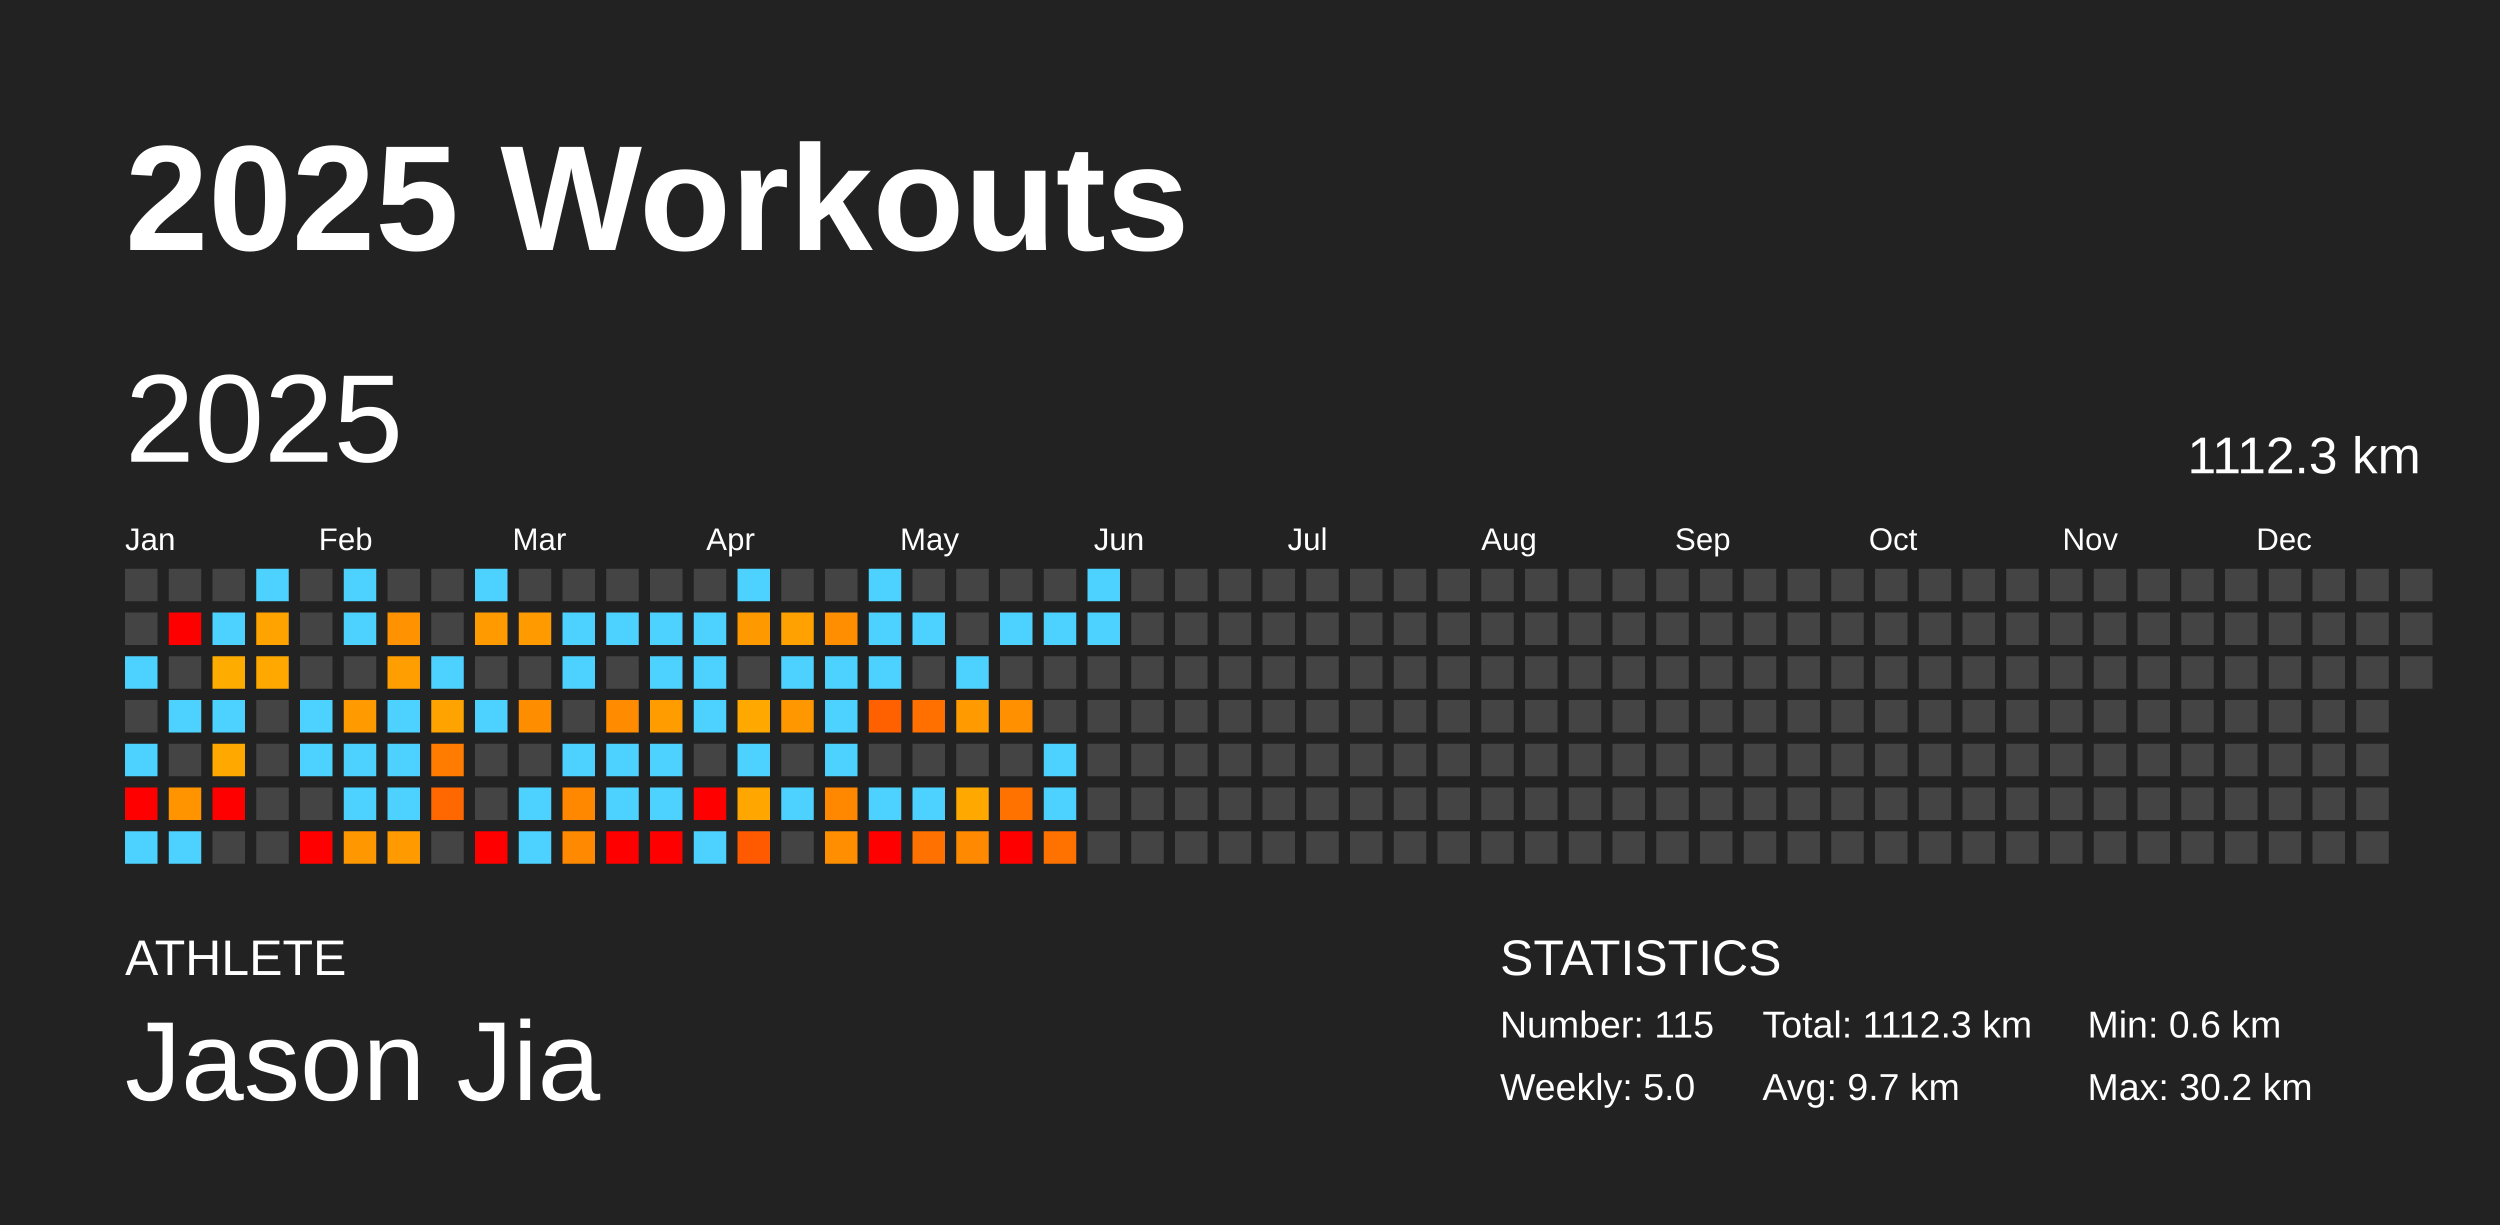
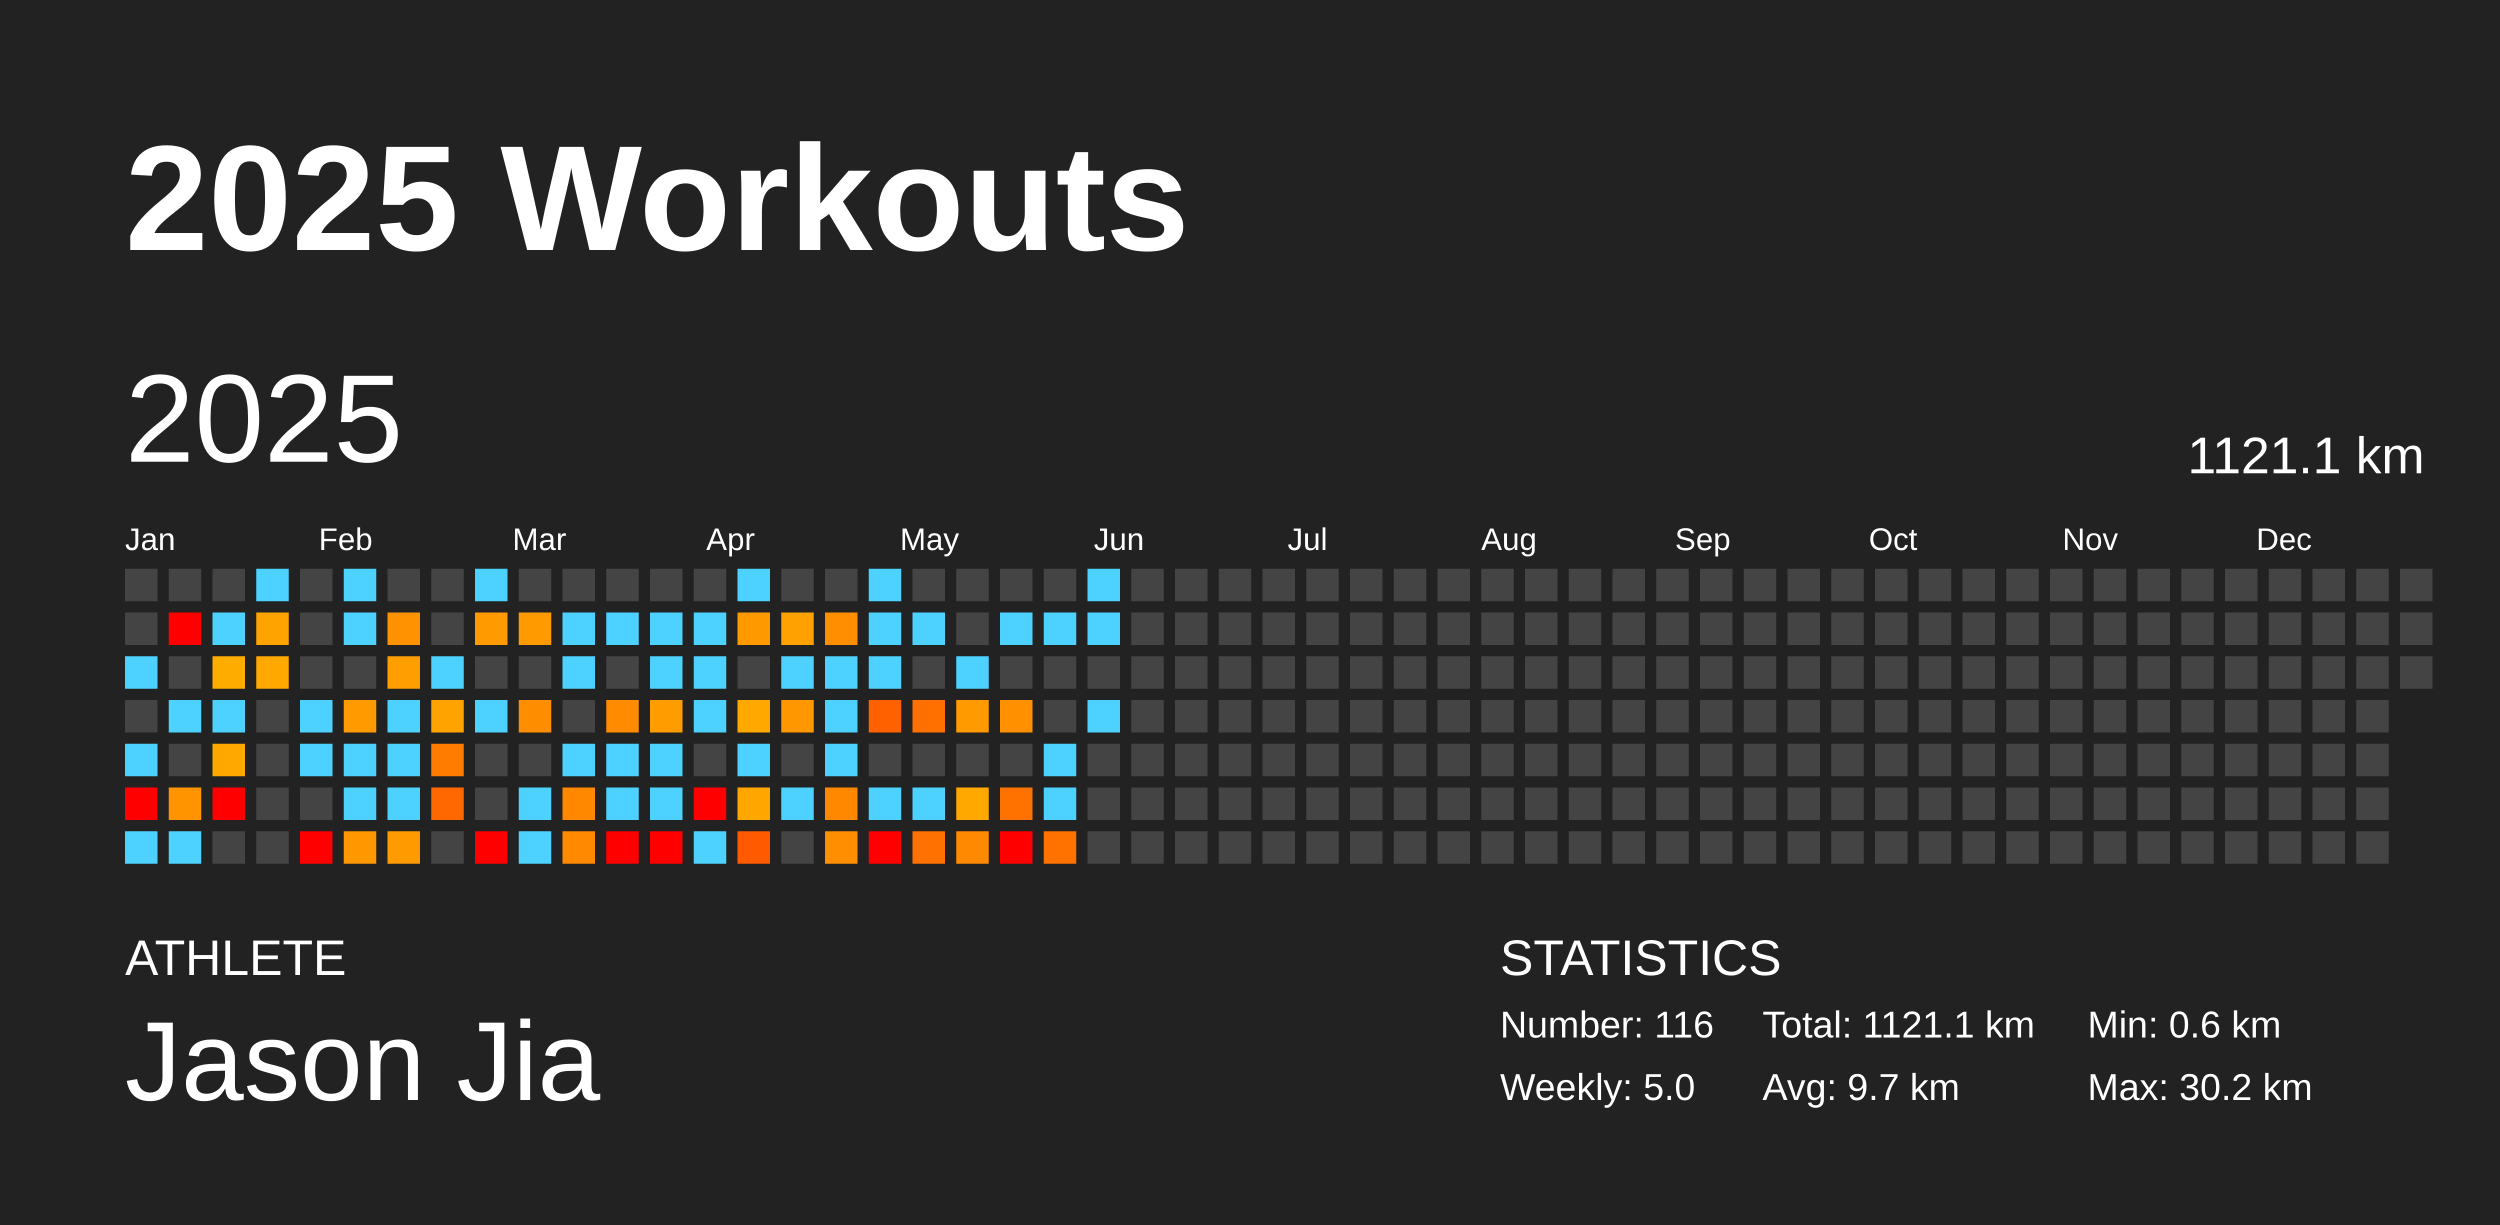
<svg xmlns="http://www.w3.org/2000/svg" baseProfile="full" height="98mm" version="1.1" viewBox="0,0,200,98" width="200mm">
  <defs />
  <rect fill="#222222" height="98" width="200" x="0" y="0" />
  <text fill="#FFFFFF" style="font-size:12px; font-family:Arial; font-weight:bold;" x="10" y="20">2025 Workouts</text>
  <text fill="#FFFFFF" style="font-size:4px; font-family:Arial" x="10" y="78">ATHLETE</text>
  <text fill="#FFFFFF" style="font-size:9px; font-family:Arial" x="10" y="88">Jason Jia</text>
  <text fill="#FFFFFF" style="font-size:4px; font-family:Arial" x="120" y="78">STATISTICS</text>
-   <text fill="#FFFFFF" style="font-size:3px; font-family:Arial" x="120" y="83">Number: 115</text>
+   <text fill="#FFFFFF" style="font-size:3px; font-family:Arial" x="120" y="83">Number: 116</text>
  <text fill="#FFFFFF" style="font-size:3px; font-family:Arial" x="120" y="88">Weekly: 5.0</text>
-   <text fill="#FFFFFF" style="font-size:3px; font-family:Arial" x="141" y="83">Total: 1112.3 km</text>
+   <text fill="#FFFFFF" style="font-size:3px; font-family:Arial" x="141" y="83">Total: 1121.1 km</text>
  <text fill="#FFFFFF" style="font-size:3px; font-family:Arial" x="141" y="88">Avg: 9.7 km</text>
  <text fill="#FFFFFF" style="font-size:3px; font-family:Arial" x="167" y="83">Min: 0.6 km</text>
  <text fill="#FFFFFF" style="font-size:3px; font-family:Arial" x="167" y="88">Max: 30.2 km</text>
  <text dominant-baseline="hanging" fill="#FFFFFF" style="font-size:10.0px; font-family:Arial;" x="10" y="30">2025</text>
-   <text dominant-baseline="hanging" fill="#FFFFFF" style="font-size:4.125px; font-family:Arial;" x="175" y="35">1112.3 km</text>
+   <text dominant-baseline="hanging" fill="#FFFFFF" style="font-size:4.125px; font-family:Arial;" x="175" y="35">1121.1 km</text>
  <text fill="#FFFFFF" style="font-size:2.5px; font-family:Arial" x="10.0" y="44">Jan</text>
  <text fill="#FFFFFF" style="font-size:2.5px; font-family:Arial" x="25.5" y="44">Feb</text>
  <text fill="#FFFFFF" style="font-size:2.5px; font-family:Arial" x="41.0" y="44">Mar</text>
  <text fill="#FFFFFF" style="font-size:2.5px; font-family:Arial" x="56.5" y="44">Apr</text>
  <text fill="#FFFFFF" style="font-size:2.5px; font-family:Arial" x="72.0" y="44">May</text>
  <text fill="#FFFFFF" style="font-size:2.5px; font-family:Arial" x="87.5" y="44">Jun</text>
  <text fill="#FFFFFF" style="font-size:2.5px; font-family:Arial" x="103.0" y="44">Jul</text>
  <text fill="#FFFFFF" style="font-size:2.5px; font-family:Arial" x="118.5" y="44">Aug</text>
  <text fill="#FFFFFF" style="font-size:2.5px; font-family:Arial" x="134.0" y="44">Sep</text>
  <text fill="#FFFFFF" style="font-size:2.5px; font-family:Arial" x="149.5" y="44">Oct</text>
  <text fill="#FFFFFF" style="font-size:2.5px; font-family:Arial" x="165.0" y="44">Nov</text>
  <text fill="#FFFFFF" style="font-size:2.5px; font-family:Arial" x="180.5" y="44">Dec</text>
  <rect fill="#444444" height="2.6" width="2.6" x="10.0" y="45.5" />
  <rect fill="#444444" height="2.6" width="2.6" x="10.0" y="49.0" />
  <rect fill="#4dd2ff" height="2.6" width="2.6" x="10.0" y="52.5" />
  <rect fill="#444444" height="2.6" width="2.6" x="10.0" y="56.0" />
  <rect fill="#4dd2ff" height="2.6" width="2.6" x="10.0" y="59.5" />
  <rect fill="red" height="2.6" width="2.6" x="10.0" y="63.0" />
  <rect fill="#4dd2ff" height="2.6" width="2.6" x="10.0" y="66.5" />
  <rect fill="#444444" height="2.6" width="2.6" x="13.5" y="45.5" />
  <rect fill="red" height="2.6" width="2.6" x="13.5" y="49.0" />
  <rect fill="#444444" height="2.6" width="2.6" x="13.5" y="52.5" />
  <rect fill="#4dd2ff" height="2.6" width="2.6" x="13.5" y="56.0" />
  <rect fill="#444444" height="2.6" width="2.6" x="13.5" y="59.5" />
  <rect fill="#ff9300" height="2.6" width="2.6" x="13.5" y="63.0" />
  <rect fill="#4dd2ff" height="2.6" width="2.6" x="13.5" y="66.5" />
  <rect fill="#444444" height="2.6" width="2.6" x="17.0" y="45.5" />
  <rect fill="#4dd2ff" height="2.6" width="2.6" x="17.0" y="49.0" />
  <rect fill="#ffac00" height="2.6" width="2.6" x="17.0" y="52.5" />
  <rect fill="#4dd2ff" height="2.6" width="2.6" x="17.0" y="56.0" />
  <rect fill="#ffa900" height="2.6" width="2.6" x="17.0" y="59.5" />
  <rect fill="red" height="2.6" width="2.6" x="17.0" y="63.0" />
  <rect fill="#444444" height="2.6" width="2.6" x="17.0" y="66.5" />
  <rect fill="#4dd2ff" height="2.6" width="2.6" x="20.5" y="45.5" />
  <rect fill="#ffa300" height="2.6" width="2.6" x="20.5" y="49.0" />
  <rect fill="#ffa800" height="2.6" width="2.6" x="20.5" y="52.5" />
  <rect fill="#444444" height="2.6" width="2.6" x="20.5" y="56.0" />
  <rect fill="#444444" height="2.6" width="2.6" x="20.5" y="59.5" />
  <rect fill="#444444" height="2.6" width="2.6" x="20.5" y="63.0" />
  <rect fill="#444444" height="2.6" width="2.6" x="20.5" y="66.5" />
  <rect fill="#444444" height="2.6" width="2.6" x="24.0" y="45.5" />
  <rect fill="#444444" height="2.6" width="2.6" x="24.0" y="49.0" />
  <rect fill="#444444" height="2.6" width="2.6" x="24.0" y="52.5" />
  <rect fill="#4dd2ff" height="2.6" width="2.6" x="24.0" y="56.0" />
  <rect fill="#4dd2ff" height="2.6" width="2.6" x="24.0" y="59.5" />
  <rect fill="#444444" height="2.6" width="2.6" x="24.0" y="63.0" />
  <rect fill="red" height="2.6" width="2.6" x="24.0" y="66.5" />
  <rect fill="#4dd2ff" height="2.6" width="2.6" x="27.5" y="45.5" />
  <rect fill="#4dd2ff" height="2.6" width="2.6" x="27.5" y="49.0" />
  <rect fill="#444444" height="2.6" width="2.6" x="27.5" y="52.5" />
  <rect fill="#ff9b00" height="2.6" width="2.6" x="27.5" y="56.0" />
  <rect fill="#4dd2ff" height="2.6" width="2.6" x="27.5" y="59.5" />
  <rect fill="#4dd2ff" height="2.6" width="2.6" x="27.5" y="63.0" />
  <rect fill="#ff9800" height="2.6" width="2.6" x="27.5" y="66.5" />
  <rect fill="#444444" height="2.6" width="2.6" x="31.0" y="45.5" />
  <rect fill="#ff9200" height="2.6" width="2.6" x="31.0" y="49.0" />
  <rect fill="#ff9e00" height="2.6" width="2.6" x="31.0" y="52.5" />
  <rect fill="#4dd2ff" height="2.6" width="2.6" x="31.0" y="56.0" />
  <rect fill="#4dd2ff" height="2.6" width="2.6" x="31.0" y="59.5" />
  <rect fill="#4dd2ff" height="2.6" width="2.6" x="31.0" y="63.0" />
  <rect fill="#ff9b00" height="2.6" width="2.6" x="31.0" y="66.5" />
  <rect fill="#444444" height="2.6" width="2.6" x="34.5" y="45.5" />
  <rect fill="#444444" height="2.6" width="2.6" x="34.5" y="49.0" />
  <rect fill="#4dd2ff" height="2.6" width="2.6" x="34.5" y="52.5" />
  <rect fill="#ffa300" height="2.6" width="2.6" x="34.5" y="56.0" />
  <rect fill="#ff7c00" height="2.6" width="2.6" x="34.5" y="59.5" />
  <rect fill="#ff6800" height="2.6" width="2.6" x="34.5" y="63.0" />
  <rect fill="#444444" height="2.6" width="2.6" x="34.5" y="66.5" />
  <rect fill="#4dd2ff" height="2.6" width="2.6" x="38.0" y="45.5" />
  <rect fill="#ff9a00" height="2.6" width="2.6" x="38.0" y="49.0" />
  <rect fill="#444444" height="2.6" width="2.6" x="38.0" y="52.5" />
  <rect fill="#4dd2ff" height="2.6" width="2.6" x="38.0" y="56.0" />
  <rect fill="#444444" height="2.6" width="2.6" x="38.0" y="59.5" />
  <rect fill="#444444" height="2.6" width="2.6" x="38.0" y="63.0" />
  <rect fill="red" height="2.6" width="2.6" x="38.0" y="66.5" />
  <rect fill="#444444" height="2.6" width="2.6" x="41.5" y="45.5" />
  <rect fill="#ff9b00" height="2.6" width="2.6" x="41.5" y="49.0" />
  <rect fill="#444444" height="2.6" width="2.6" x="41.5" y="52.5" />
  <rect fill="#ff8d00" height="2.6" width="2.6" x="41.5" y="56.0" />
  <rect fill="#444444" height="2.6" width="2.6" x="41.5" y="59.5" />
  <rect fill="#4dd2ff" height="2.6" width="2.6" x="41.5" y="63.0" />
  <rect fill="#4dd2ff" height="2.6" width="2.6" x="41.5" y="66.5" />
  <rect fill="#444444" height="2.6" width="2.6" x="45.0" y="45.5" />
  <rect fill="#4dd2ff" height="2.6" width="2.6" x="45.0" y="49.0" />
  <rect fill="#4dd2ff" height="2.6" width="2.6" x="45.0" y="52.5" />
  <rect fill="#444444" height="2.6" width="2.6" x="45.0" y="56.0" />
  <rect fill="#4dd2ff" height="2.6" width="2.6" x="45.0" y="59.5" />
  <rect fill="#ff8800" height="2.6" width="2.6" x="45.0" y="63.0" />
  <rect fill="#ff8900" height="2.6" width="2.6" x="45.0" y="66.5" />
  <rect fill="#444444" height="2.6" width="2.6" x="48.5" y="45.5" />
  <rect fill="#4dd2ff" height="2.6" width="2.6" x="48.5" y="49.0" />
  <rect fill="#444444" height="2.6" width="2.6" x="48.5" y="52.5" />
  <rect fill="#ff8c00" height="2.6" width="2.6" x="48.5" y="56.0" />
  <rect fill="#4dd2ff" height="2.6" width="2.6" x="48.5" y="59.5" />
  <rect fill="#4dd2ff" height="2.6" width="2.6" x="48.5" y="63.0" />
  <rect fill="red" height="2.6" width="2.6" x="48.5" y="66.5" />
  <rect fill="#444444" height="2.6" width="2.6" x="52.0" y="45.5" />
  <rect fill="#4dd2ff" height="2.6" width="2.6" x="52.0" y="49.0" />
  <rect fill="#4dd2ff" height="2.6" width="2.6" x="52.0" y="52.5" />
  <rect fill="#ff9c00" height="2.6" width="2.6" x="52.0" y="56.0" />
  <rect fill="#4dd2ff" height="2.6" width="2.6" x="52.0" y="59.5" />
  <rect fill="#4dd2ff" height="2.6" width="2.6" x="52.0" y="63.0" />
  <rect fill="red" height="2.6" width="2.6" x="52.0" y="66.5" />
  <rect fill="#444444" height="2.6" width="2.6" x="55.5" y="45.5" />
  <rect fill="#4dd2ff" height="2.6" width="2.6" x="55.5" y="49.0" />
  <rect fill="#4dd2ff" height="2.6" width="2.6" x="55.5" y="52.5" />
  <rect fill="#4dd2ff" height="2.6" width="2.6" x="55.5" y="56.0" />
  <rect fill="#444444" height="2.6" width="2.6" x="55.5" y="59.5" />
  <rect fill="red" height="2.6" width="2.6" x="55.5" y="63.0" />
  <rect fill="#4dd2ff" height="2.6" width="2.6" x="55.5" y="66.5" />
  <rect fill="#4dd2ff" height="2.6" width="2.6" x="59.0" y="45.5" />
  <rect fill="#ff9900" height="2.6" width="2.6" x="59.0" y="49.0" />
  <rect fill="#444444" height="2.6" width="2.6" x="59.0" y="52.5" />
  <rect fill="#ffa900" height="2.6" width="2.6" x="59.0" y="56.0" />
  <rect fill="#4dd2ff" height="2.6" width="2.6" x="59.0" y="59.5" />
  <rect fill="#ffa700" height="2.6" width="2.6" x="59.0" y="63.0" />
  <rect fill="#ff5a00" height="2.6" width="2.6" x="59.0" y="66.5" />
  <rect fill="#444444" height="2.6" width="2.6" x="62.5" y="45.5" />
  <rect fill="#ffa100" height="2.6" width="2.6" x="62.5" y="49.0" />
  <rect fill="#4dd2ff" height="2.6" width="2.6" x="62.5" y="52.5" />
  <rect fill="#ff9700" height="2.6" width="2.6" x="62.5" y="56.0" />
  <rect fill="#444444" height="2.6" width="2.6" x="62.5" y="59.5" />
  <rect fill="#4dd2ff" height="2.6" width="2.6" x="62.5" y="63.0" />
  <rect fill="#444444" height="2.6" width="2.6" x="62.5" y="66.5" />
  <rect fill="#444444" height="2.6" width="2.6" x="66.0" y="45.5" />
  <rect fill="#ff8e00" height="2.6" width="2.6" x="66.0" y="49.0" />
  <rect fill="#4dd2ff" height="2.6" width="2.6" x="66.0" y="52.5" />
  <rect fill="#4dd2ff" height="2.6" width="2.6" x="66.0" y="56.0" />
  <rect fill="#4dd2ff" height="2.6" width="2.6" x="66.0" y="59.5" />
  <rect fill="#ff8800" height="2.6" width="2.6" x="66.0" y="63.0" />
  <rect fill="#ff8e00" height="2.6" width="2.6" x="66.0" y="66.5" />
  <rect fill="#4dd2ff" height="2.6" width="2.6" x="69.5" y="45.5" />
  <rect fill="#4dd2ff" height="2.6" width="2.6" x="69.5" y="49.0" />
  <rect fill="#4dd2ff" height="2.6" width="2.6" x="69.5" y="52.5" />
  <rect fill="#ff6100" height="2.6" width="2.6" x="69.5" y="56.0" />
  <rect fill="#444444" height="2.6" width="2.6" x="69.5" y="59.5" />
  <rect fill="#4dd2ff" height="2.6" width="2.6" x="69.5" y="63.0" />
  <rect fill="red" height="2.6" width="2.6" x="69.5" y="66.5" />
  <rect fill="#444444" height="2.6" width="2.6" x="73.0" y="45.5" />
  <rect fill="#4dd2ff" height="2.6" width="2.6" x="73.0" y="49.0" />
  <rect fill="#444444" height="2.6" width="2.6" x="73.0" y="52.5" />
  <rect fill="#ff7000" height="2.6" width="2.6" x="73.0" y="56.0" />
  <rect fill="#444444" height="2.6" width="2.6" x="73.0" y="59.5" />
  <rect fill="#4dd2ff" height="2.6" width="2.6" x="73.0" y="63.0" />
  <rect fill="#ff7100" height="2.6" width="2.6" x="73.0" y="66.5" />
  <rect fill="#444444" height="2.6" width="2.6" x="76.5" y="45.5" />
  <rect fill="#444444" height="2.6" width="2.6" x="76.5" y="49.0" />
  <rect fill="#4dd2ff" height="2.6" width="2.6" x="76.5" y="52.5" />
  <rect fill="#ff9a00" height="2.6" width="2.6" x="76.5" y="56.0" />
  <rect fill="#444444" height="2.6" width="2.6" x="76.5" y="59.5" />
  <rect fill="#ffa800" height="2.6" width="2.6" x="76.5" y="63.0" />
  <rect fill="#ff8900" height="2.6" width="2.6" x="76.5" y="66.5" />
  <rect fill="#444444" height="2.6" width="2.6" x="80.0" y="45.5" />
  <rect fill="#4dd2ff" height="2.6" width="2.6" x="80.0" y="49.0" />
  <rect fill="#444444" height="2.6" width="2.6" x="80.0" y="52.5" />
  <rect fill="#ff9100" height="2.6" width="2.6" x="80.0" y="56.0" />
  <rect fill="#444444" height="2.6" width="2.6" x="80.0" y="59.5" />
  <rect fill="#ff7200" height="2.6" width="2.6" x="80.0" y="63.0" />
  <rect fill="red" height="2.6" width="2.6" x="80.0" y="66.5" />
  <rect fill="#444444" height="2.6" width="2.6" x="83.5" y="45.5" />
  <rect fill="#4dd2ff" height="2.6" width="2.6" x="83.5" y="49.0" />
  <rect fill="#444444" height="2.6" width="2.6" x="83.5" y="52.5" />
  <rect fill="#444444" height="2.6" width="2.6" x="83.5" y="56.0" />
  <rect fill="#4dd2ff" height="2.6" width="2.6" x="83.5" y="59.5" />
  <rect fill="#4dd2ff" height="2.6" width="2.6" x="83.5" y="63.0" />
  <rect fill="#ff7200" height="2.6" width="2.6" x="83.5" y="66.5" />
  <rect fill="#4dd2ff" height="2.6" width="2.6" x="87.0" y="45.5" />
  <rect fill="#4dd2ff" height="2.6" width="2.6" x="87.0" y="49.0" />
  <rect fill="#444444" height="2.6" width="2.6" x="87.0" y="52.5" />
-   <rect fill="#444444" height="2.6" width="2.6" x="87.0" y="56.0" />
+   <rect fill="#4dd2ff" height="2.6" width="2.6" x="87.0" y="56.0" />
  <rect fill="#444444" height="2.6" width="2.6" x="87.0" y="59.5" />
  <rect fill="#444444" height="2.6" width="2.6" x="87.0" y="63.0" />
  <rect fill="#444444" height="2.6" width="2.6" x="87.0" y="66.5" />
  <rect fill="#444444" height="2.6" width="2.6" x="90.5" y="45.5" />
  <rect fill="#444444" height="2.6" width="2.6" x="90.5" y="49.0" />
  <rect fill="#444444" height="2.6" width="2.6" x="90.5" y="52.5" />
  <rect fill="#444444" height="2.6" width="2.6" x="90.5" y="56.0" />
  <rect fill="#444444" height="2.6" width="2.6" x="90.5" y="59.5" />
  <rect fill="#444444" height="2.6" width="2.6" x="90.5" y="63.0" />
  <rect fill="#444444" height="2.6" width="2.6" x="90.5" y="66.5" />
  <rect fill="#444444" height="2.6" width="2.6" x="94.0" y="45.5" />
  <rect fill="#444444" height="2.6" width="2.6" x="94.0" y="49.0" />
  <rect fill="#444444" height="2.6" width="2.6" x="94.0" y="52.5" />
  <rect fill="#444444" height="2.6" width="2.6" x="94.0" y="56.0" />
  <rect fill="#444444" height="2.6" width="2.6" x="94.0" y="59.5" />
  <rect fill="#444444" height="2.6" width="2.6" x="94.0" y="63.0" />
  <rect fill="#444444" height="2.6" width="2.6" x="94.0" y="66.5" />
  <rect fill="#444444" height="2.6" width="2.6" x="97.5" y="45.5" />
  <rect fill="#444444" height="2.6" width="2.6" x="97.5" y="49.0" />
  <rect fill="#444444" height="2.6" width="2.6" x="97.5" y="52.5" />
  <rect fill="#444444" height="2.6" width="2.6" x="97.5" y="56.0" />
  <rect fill="#444444" height="2.6" width="2.6" x="97.5" y="59.5" />
  <rect fill="#444444" height="2.6" width="2.6" x="97.5" y="63.0" />
  <rect fill="#444444" height="2.6" width="2.6" x="97.5" y="66.5" />
  <rect fill="#444444" height="2.6" width="2.6" x="101.0" y="45.5" />
  <rect fill="#444444" height="2.6" width="2.6" x="101.0" y="49.0" />
  <rect fill="#444444" height="2.6" width="2.6" x="101.0" y="52.5" />
  <rect fill="#444444" height="2.6" width="2.6" x="101.0" y="56.0" />
  <rect fill="#444444" height="2.6" width="2.6" x="101.0" y="59.5" />
  <rect fill="#444444" height="2.6" width="2.6" x="101.0" y="63.0" />
  <rect fill="#444444" height="2.6" width="2.6" x="101.0" y="66.5" />
  <rect fill="#444444" height="2.6" width="2.6" x="104.5" y="45.5" />
  <rect fill="#444444" height="2.6" width="2.6" x="104.5" y="49.0" />
  <rect fill="#444444" height="2.6" width="2.6" x="104.5" y="52.5" />
  <rect fill="#444444" height="2.6" width="2.6" x="104.5" y="56.0" />
  <rect fill="#444444" height="2.6" width="2.6" x="104.5" y="59.5" />
  <rect fill="#444444" height="2.6" width="2.6" x="104.5" y="63.0" />
  <rect fill="#444444" height="2.6" width="2.6" x="104.5" y="66.5" />
  <rect fill="#444444" height="2.6" width="2.6" x="108.0" y="45.5" />
  <rect fill="#444444" height="2.6" width="2.6" x="108.0" y="49.0" />
  <rect fill="#444444" height="2.6" width="2.6" x="108.0" y="52.5" />
  <rect fill="#444444" height="2.6" width="2.6" x="108.0" y="56.0" />
  <rect fill="#444444" height="2.6" width="2.6" x="108.0" y="59.5" />
  <rect fill="#444444" height="2.6" width="2.6" x="108.0" y="63.0" />
  <rect fill="#444444" height="2.6" width="2.6" x="108.0" y="66.5" />
  <rect fill="#444444" height="2.6" width="2.6" x="111.5" y="45.5" />
  <rect fill="#444444" height="2.6" width="2.6" x="111.5" y="49.0" />
  <rect fill="#444444" height="2.6" width="2.6" x="111.5" y="52.5" />
  <rect fill="#444444" height="2.6" width="2.6" x="111.5" y="56.0" />
  <rect fill="#444444" height="2.6" width="2.6" x="111.5" y="59.5" />
  <rect fill="#444444" height="2.6" width="2.6" x="111.5" y="63.0" />
  <rect fill="#444444" height="2.6" width="2.6" x="111.5" y="66.5" />
  <rect fill="#444444" height="2.6" width="2.6" x="115.0" y="45.5" />
  <rect fill="#444444" height="2.6" width="2.6" x="115.0" y="49.0" />
  <rect fill="#444444" height="2.6" width="2.6" x="115.0" y="52.5" />
  <rect fill="#444444" height="2.6" width="2.6" x="115.0" y="56.0" />
  <rect fill="#444444" height="2.6" width="2.6" x="115.0" y="59.5" />
  <rect fill="#444444" height="2.6" width="2.6" x="115.0" y="63.0" />
  <rect fill="#444444" height="2.6" width="2.6" x="115.0" y="66.5" />
  <rect fill="#444444" height="2.6" width="2.6" x="118.5" y="45.5" />
  <rect fill="#444444" height="2.6" width="2.6" x="118.5" y="49.0" />
  <rect fill="#444444" height="2.6" width="2.6" x="118.5" y="52.5" />
  <rect fill="#444444" height="2.6" width="2.6" x="118.5" y="56.0" />
  <rect fill="#444444" height="2.6" width="2.6" x="118.5" y="59.5" />
  <rect fill="#444444" height="2.6" width="2.6" x="118.5" y="63.0" />
  <rect fill="#444444" height="2.6" width="2.6" x="118.5" y="66.5" />
  <rect fill="#444444" height="2.6" width="2.6" x="122.0" y="45.5" />
  <rect fill="#444444" height="2.6" width="2.6" x="122.0" y="49.0" />
  <rect fill="#444444" height="2.6" width="2.6" x="122.0" y="52.5" />
  <rect fill="#444444" height="2.6" width="2.6" x="122.0" y="56.0" />
  <rect fill="#444444" height="2.6" width="2.6" x="122.0" y="59.5" />
  <rect fill="#444444" height="2.6" width="2.6" x="122.0" y="63.0" />
  <rect fill="#444444" height="2.6" width="2.6" x="122.0" y="66.5" />
  <rect fill="#444444" height="2.6" width="2.6" x="125.5" y="45.5" />
  <rect fill="#444444" height="2.6" width="2.6" x="125.5" y="49.0" />
  <rect fill="#444444" height="2.6" width="2.6" x="125.5" y="52.5" />
  <rect fill="#444444" height="2.6" width="2.6" x="125.5" y="56.0" />
  <rect fill="#444444" height="2.6" width="2.6" x="125.5" y="59.5" />
  <rect fill="#444444" height="2.6" width="2.6" x="125.5" y="63.0" />
  <rect fill="#444444" height="2.6" width="2.6" x="125.5" y="66.5" />
  <rect fill="#444444" height="2.6" width="2.6" x="129.0" y="45.5" />
  <rect fill="#444444" height="2.6" width="2.6" x="129.0" y="49.0" />
  <rect fill="#444444" height="2.6" width="2.6" x="129.0" y="52.5" />
  <rect fill="#444444" height="2.6" width="2.6" x="129.0" y="56.0" />
  <rect fill="#444444" height="2.6" width="2.6" x="129.0" y="59.5" />
  <rect fill="#444444" height="2.6" width="2.6" x="129.0" y="63.0" />
  <rect fill="#444444" height="2.6" width="2.6" x="129.0" y="66.5" />
  <rect fill="#444444" height="2.6" width="2.6" x="132.5" y="45.5" />
  <rect fill="#444444" height="2.6" width="2.6" x="132.5" y="49.0" />
  <rect fill="#444444" height="2.6" width="2.6" x="132.5" y="52.5" />
  <rect fill="#444444" height="2.6" width="2.6" x="132.5" y="56.0" />
  <rect fill="#444444" height="2.6" width="2.6" x="132.5" y="59.5" />
  <rect fill="#444444" height="2.6" width="2.6" x="132.5" y="63.0" />
  <rect fill="#444444" height="2.6" width="2.6" x="132.5" y="66.5" />
  <rect fill="#444444" height="2.6" width="2.6" x="136.0" y="45.5" />
  <rect fill="#444444" height="2.6" width="2.6" x="136.0" y="49.0" />
  <rect fill="#444444" height="2.6" width="2.6" x="136.0" y="52.5" />
  <rect fill="#444444" height="2.6" width="2.6" x="136.0" y="56.0" />
  <rect fill="#444444" height="2.6" width="2.6" x="136.0" y="59.5" />
  <rect fill="#444444" height="2.6" width="2.6" x="136.0" y="63.0" />
  <rect fill="#444444" height="2.6" width="2.6" x="136.0" y="66.5" />
  <rect fill="#444444" height="2.6" width="2.6" x="139.5" y="45.5" />
  <rect fill="#444444" height="2.6" width="2.6" x="139.5" y="49.0" />
  <rect fill="#444444" height="2.6" width="2.6" x="139.5" y="52.5" />
  <rect fill="#444444" height="2.6" width="2.6" x="139.5" y="56.0" />
  <rect fill="#444444" height="2.6" width="2.6" x="139.5" y="59.5" />
  <rect fill="#444444" height="2.6" width="2.6" x="139.5" y="63.0" />
  <rect fill="#444444" height="2.6" width="2.6" x="139.5" y="66.5" />
  <rect fill="#444444" height="2.6" width="2.6" x="143.0" y="45.5" />
  <rect fill="#444444" height="2.6" width="2.6" x="143.0" y="49.0" />
  <rect fill="#444444" height="2.6" width="2.6" x="143.0" y="52.5" />
  <rect fill="#444444" height="2.6" width="2.6" x="143.0" y="56.0" />
  <rect fill="#444444" height="2.6" width="2.6" x="143.0" y="59.5" />
  <rect fill="#444444" height="2.6" width="2.6" x="143.0" y="63.0" />
  <rect fill="#444444" height="2.6" width="2.6" x="143.0" y="66.5" />
  <rect fill="#444444" height="2.6" width="2.6" x="146.5" y="45.5" />
  <rect fill="#444444" height="2.6" width="2.6" x="146.5" y="49.0" />
  <rect fill="#444444" height="2.6" width="2.6" x="146.5" y="52.5" />
  <rect fill="#444444" height="2.6" width="2.6" x="146.5" y="56.0" />
  <rect fill="#444444" height="2.6" width="2.6" x="146.5" y="59.5" />
  <rect fill="#444444" height="2.6" width="2.6" x="146.5" y="63.0" />
  <rect fill="#444444" height="2.6" width="2.6" x="146.5" y="66.5" />
  <rect fill="#444444" height="2.6" width="2.6" x="150.0" y="45.5" />
  <rect fill="#444444" height="2.6" width="2.6" x="150.0" y="49.0" />
  <rect fill="#444444" height="2.6" width="2.6" x="150.0" y="52.5" />
  <rect fill="#444444" height="2.6" width="2.6" x="150.0" y="56.0" />
  <rect fill="#444444" height="2.6" width="2.6" x="150.0" y="59.5" />
  <rect fill="#444444" height="2.6" width="2.6" x="150.0" y="63.0" />
  <rect fill="#444444" height="2.6" width="2.6" x="150.0" y="66.5" />
  <rect fill="#444444" height="2.6" width="2.6" x="153.5" y="45.5" />
  <rect fill="#444444" height="2.6" width="2.6" x="153.5" y="49.0" />
  <rect fill="#444444" height="2.6" width="2.6" x="153.5" y="52.5" />
  <rect fill="#444444" height="2.6" width="2.6" x="153.5" y="56.0" />
  <rect fill="#444444" height="2.6" width="2.6" x="153.5" y="59.5" />
  <rect fill="#444444" height="2.6" width="2.6" x="153.5" y="63.0" />
  <rect fill="#444444" height="2.6" width="2.6" x="153.5" y="66.5" />
  <rect fill="#444444" height="2.6" width="2.6" x="157.0" y="45.5" />
  <rect fill="#444444" height="2.6" width="2.6" x="157.0" y="49.0" />
  <rect fill="#444444" height="2.6" width="2.6" x="157.0" y="52.5" />
  <rect fill="#444444" height="2.6" width="2.6" x="157.0" y="56.0" />
  <rect fill="#444444" height="2.6" width="2.6" x="157.0" y="59.5" />
  <rect fill="#444444" height="2.6" width="2.6" x="157.0" y="63.0" />
  <rect fill="#444444" height="2.6" width="2.6" x="157.0" y="66.5" />
  <rect fill="#444444" height="2.6" width="2.6" x="160.5" y="45.5" />
  <rect fill="#444444" height="2.6" width="2.6" x="160.5" y="49.0" />
  <rect fill="#444444" height="2.6" width="2.6" x="160.5" y="52.5" />
  <rect fill="#444444" height="2.6" width="2.6" x="160.5" y="56.0" />
  <rect fill="#444444" height="2.6" width="2.6" x="160.5" y="59.5" />
  <rect fill="#444444" height="2.6" width="2.6" x="160.5" y="63.0" />
  <rect fill="#444444" height="2.6" width="2.6" x="160.5" y="66.5" />
  <rect fill="#444444" height="2.6" width="2.6" x="164.0" y="45.5" />
  <rect fill="#444444" height="2.6" width="2.6" x="164.0" y="49.0" />
  <rect fill="#444444" height="2.6" width="2.6" x="164.0" y="52.5" />
  <rect fill="#444444" height="2.6" width="2.6" x="164.0" y="56.0" />
  <rect fill="#444444" height="2.6" width="2.6" x="164.0" y="59.5" />
  <rect fill="#444444" height="2.6" width="2.6" x="164.0" y="63.0" />
  <rect fill="#444444" height="2.6" width="2.6" x="164.0" y="66.5" />
  <rect fill="#444444" height="2.6" width="2.6" x="167.5" y="45.5" />
  <rect fill="#444444" height="2.6" width="2.6" x="167.5" y="49.0" />
  <rect fill="#444444" height="2.6" width="2.6" x="167.5" y="52.5" />
  <rect fill="#444444" height="2.6" width="2.6" x="167.5" y="56.0" />
  <rect fill="#444444" height="2.6" width="2.6" x="167.5" y="59.5" />
  <rect fill="#444444" height="2.6" width="2.6" x="167.5" y="63.0" />
  <rect fill="#444444" height="2.6" width="2.6" x="167.5" y="66.5" />
  <rect fill="#444444" height="2.6" width="2.6" x="171.0" y="45.5" />
  <rect fill="#444444" height="2.6" width="2.6" x="171.0" y="49.0" />
  <rect fill="#444444" height="2.6" width="2.6" x="171.0" y="52.5" />
  <rect fill="#444444" height="2.6" width="2.6" x="171.0" y="56.0" />
  <rect fill="#444444" height="2.6" width="2.6" x="171.0" y="59.5" />
  <rect fill="#444444" height="2.6" width="2.6" x="171.0" y="63.0" />
  <rect fill="#444444" height="2.6" width="2.6" x="171.0" y="66.5" />
  <rect fill="#444444" height="2.6" width="2.6" x="174.5" y="45.5" />
  <rect fill="#444444" height="2.6" width="2.6" x="174.5" y="49.0" />
  <rect fill="#444444" height="2.6" width="2.6" x="174.5" y="52.5" />
  <rect fill="#444444" height="2.6" width="2.6" x="174.5" y="56.0" />
  <rect fill="#444444" height="2.6" width="2.6" x="174.5" y="59.5" />
  <rect fill="#444444" height="2.6" width="2.6" x="174.5" y="63.0" />
  <rect fill="#444444" height="2.6" width="2.6" x="174.5" y="66.5" />
  <rect fill="#444444" height="2.6" width="2.6" x="178.0" y="45.5" />
  <rect fill="#444444" height="2.6" width="2.6" x="178.0" y="49.0" />
  <rect fill="#444444" height="2.6" width="2.6" x="178.0" y="52.5" />
  <rect fill="#444444" height="2.6" width="2.6" x="178.0" y="56.0" />
  <rect fill="#444444" height="2.6" width="2.6" x="178.0" y="59.5" />
  <rect fill="#444444" height="2.6" width="2.6" x="178.0" y="63.0" />
  <rect fill="#444444" height="2.6" width="2.6" x="178.0" y="66.5" />
  <rect fill="#444444" height="2.6" width="2.6" x="181.5" y="45.5" />
  <rect fill="#444444" height="2.6" width="2.6" x="181.5" y="49.0" />
  <rect fill="#444444" height="2.6" width="2.6" x="181.5" y="52.5" />
  <rect fill="#444444" height="2.6" width="2.6" x="181.5" y="56.0" />
  <rect fill="#444444" height="2.6" width="2.6" x="181.5" y="59.5" />
  <rect fill="#444444" height="2.6" width="2.6" x="181.5" y="63.0" />
  <rect fill="#444444" height="2.6" width="2.6" x="181.5" y="66.5" />
  <rect fill="#444444" height="2.6" width="2.6" x="185.0" y="45.5" />
  <rect fill="#444444" height="2.6" width="2.6" x="185.0" y="49.0" />
  <rect fill="#444444" height="2.6" width="2.6" x="185.0" y="52.5" />
  <rect fill="#444444" height="2.6" width="2.6" x="185.0" y="56.0" />
  <rect fill="#444444" height="2.6" width="2.6" x="185.0" y="59.5" />
  <rect fill="#444444" height="2.6" width="2.6" x="185.0" y="63.0" />
  <rect fill="#444444" height="2.6" width="2.6" x="185.0" y="66.5" />
  <rect fill="#444444" height="2.6" width="2.6" x="188.5" y="45.5" />
  <rect fill="#444444" height="2.6" width="2.6" x="188.5" y="49.0" />
  <rect fill="#444444" height="2.6" width="2.6" x="188.5" y="52.5" />
  <rect fill="#444444" height="2.6" width="2.6" x="188.5" y="56.0" />
  <rect fill="#444444" height="2.6" width="2.6" x="188.5" y="59.5" />
  <rect fill="#444444" height="2.6" width="2.6" x="188.5" y="63.0" />
  <rect fill="#444444" height="2.6" width="2.6" x="188.5" y="66.5" />
  <rect fill="#444444" height="2.6" width="2.6" x="192.0" y="45.5" />
  <rect fill="#444444" height="2.6" width="2.6" x="192.0" y="49.0" />
  <rect fill="#444444" height="2.6" width="2.6" x="192.0" y="52.5" />
</svg>
